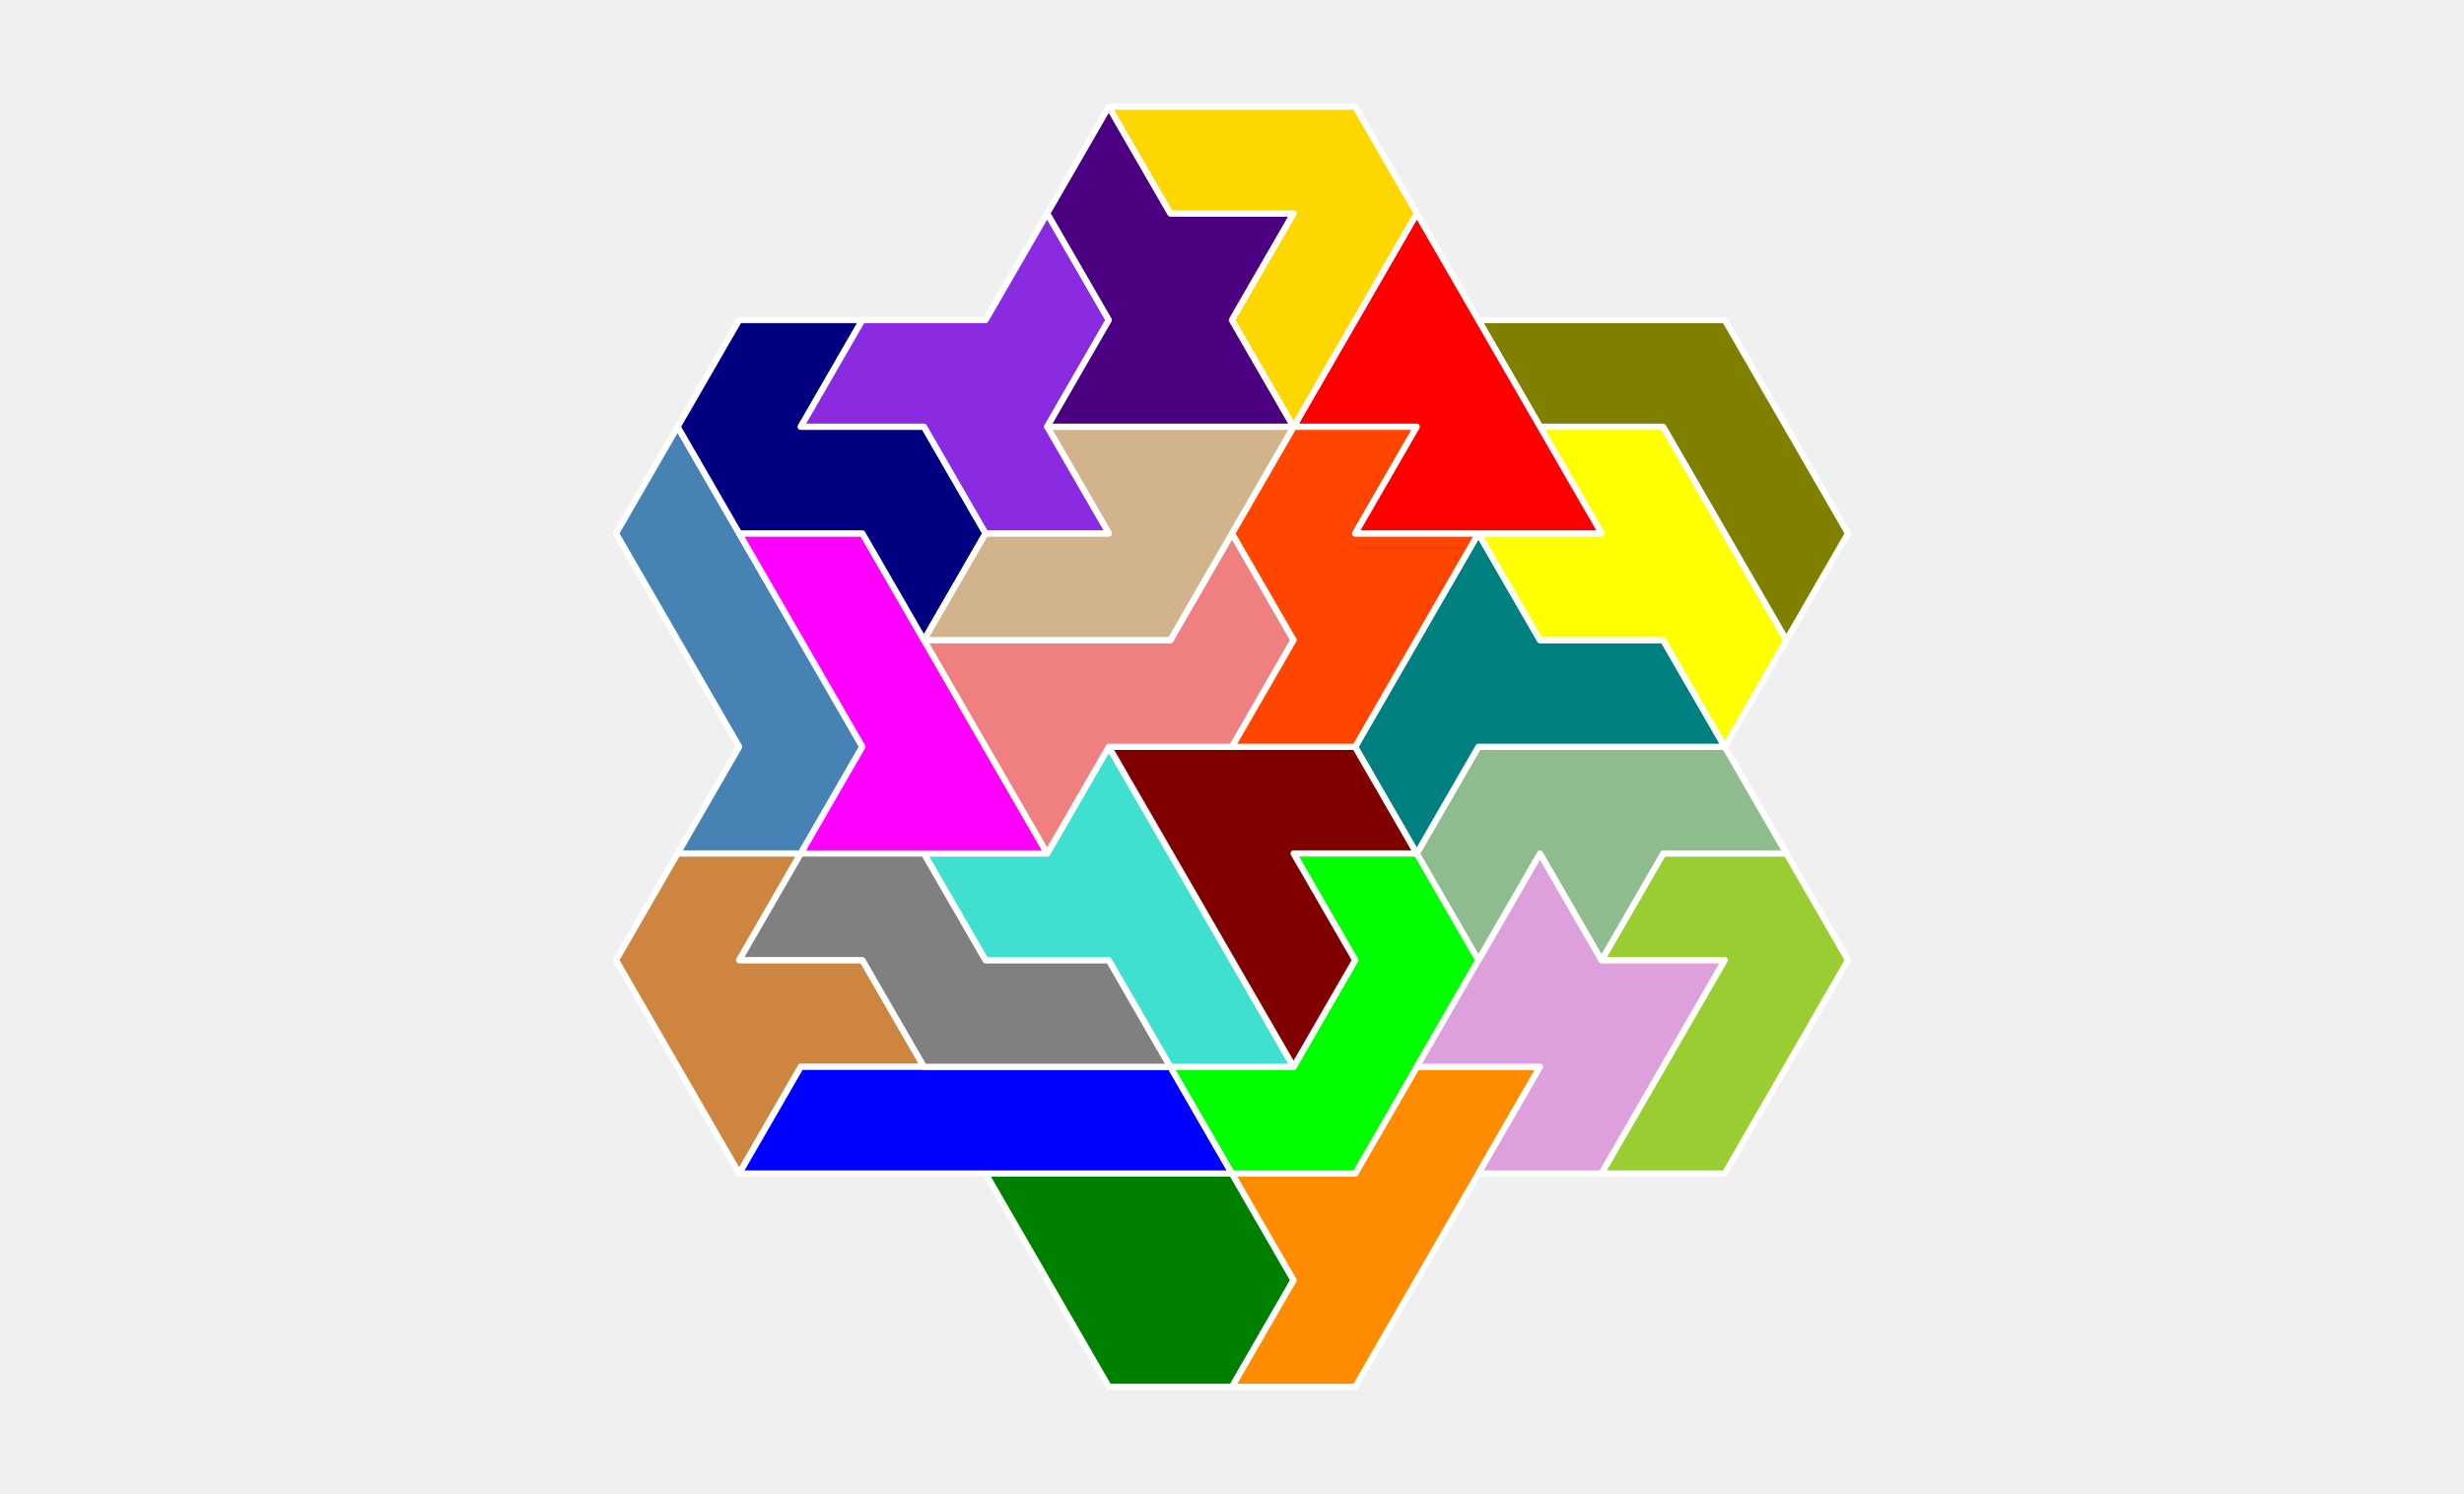
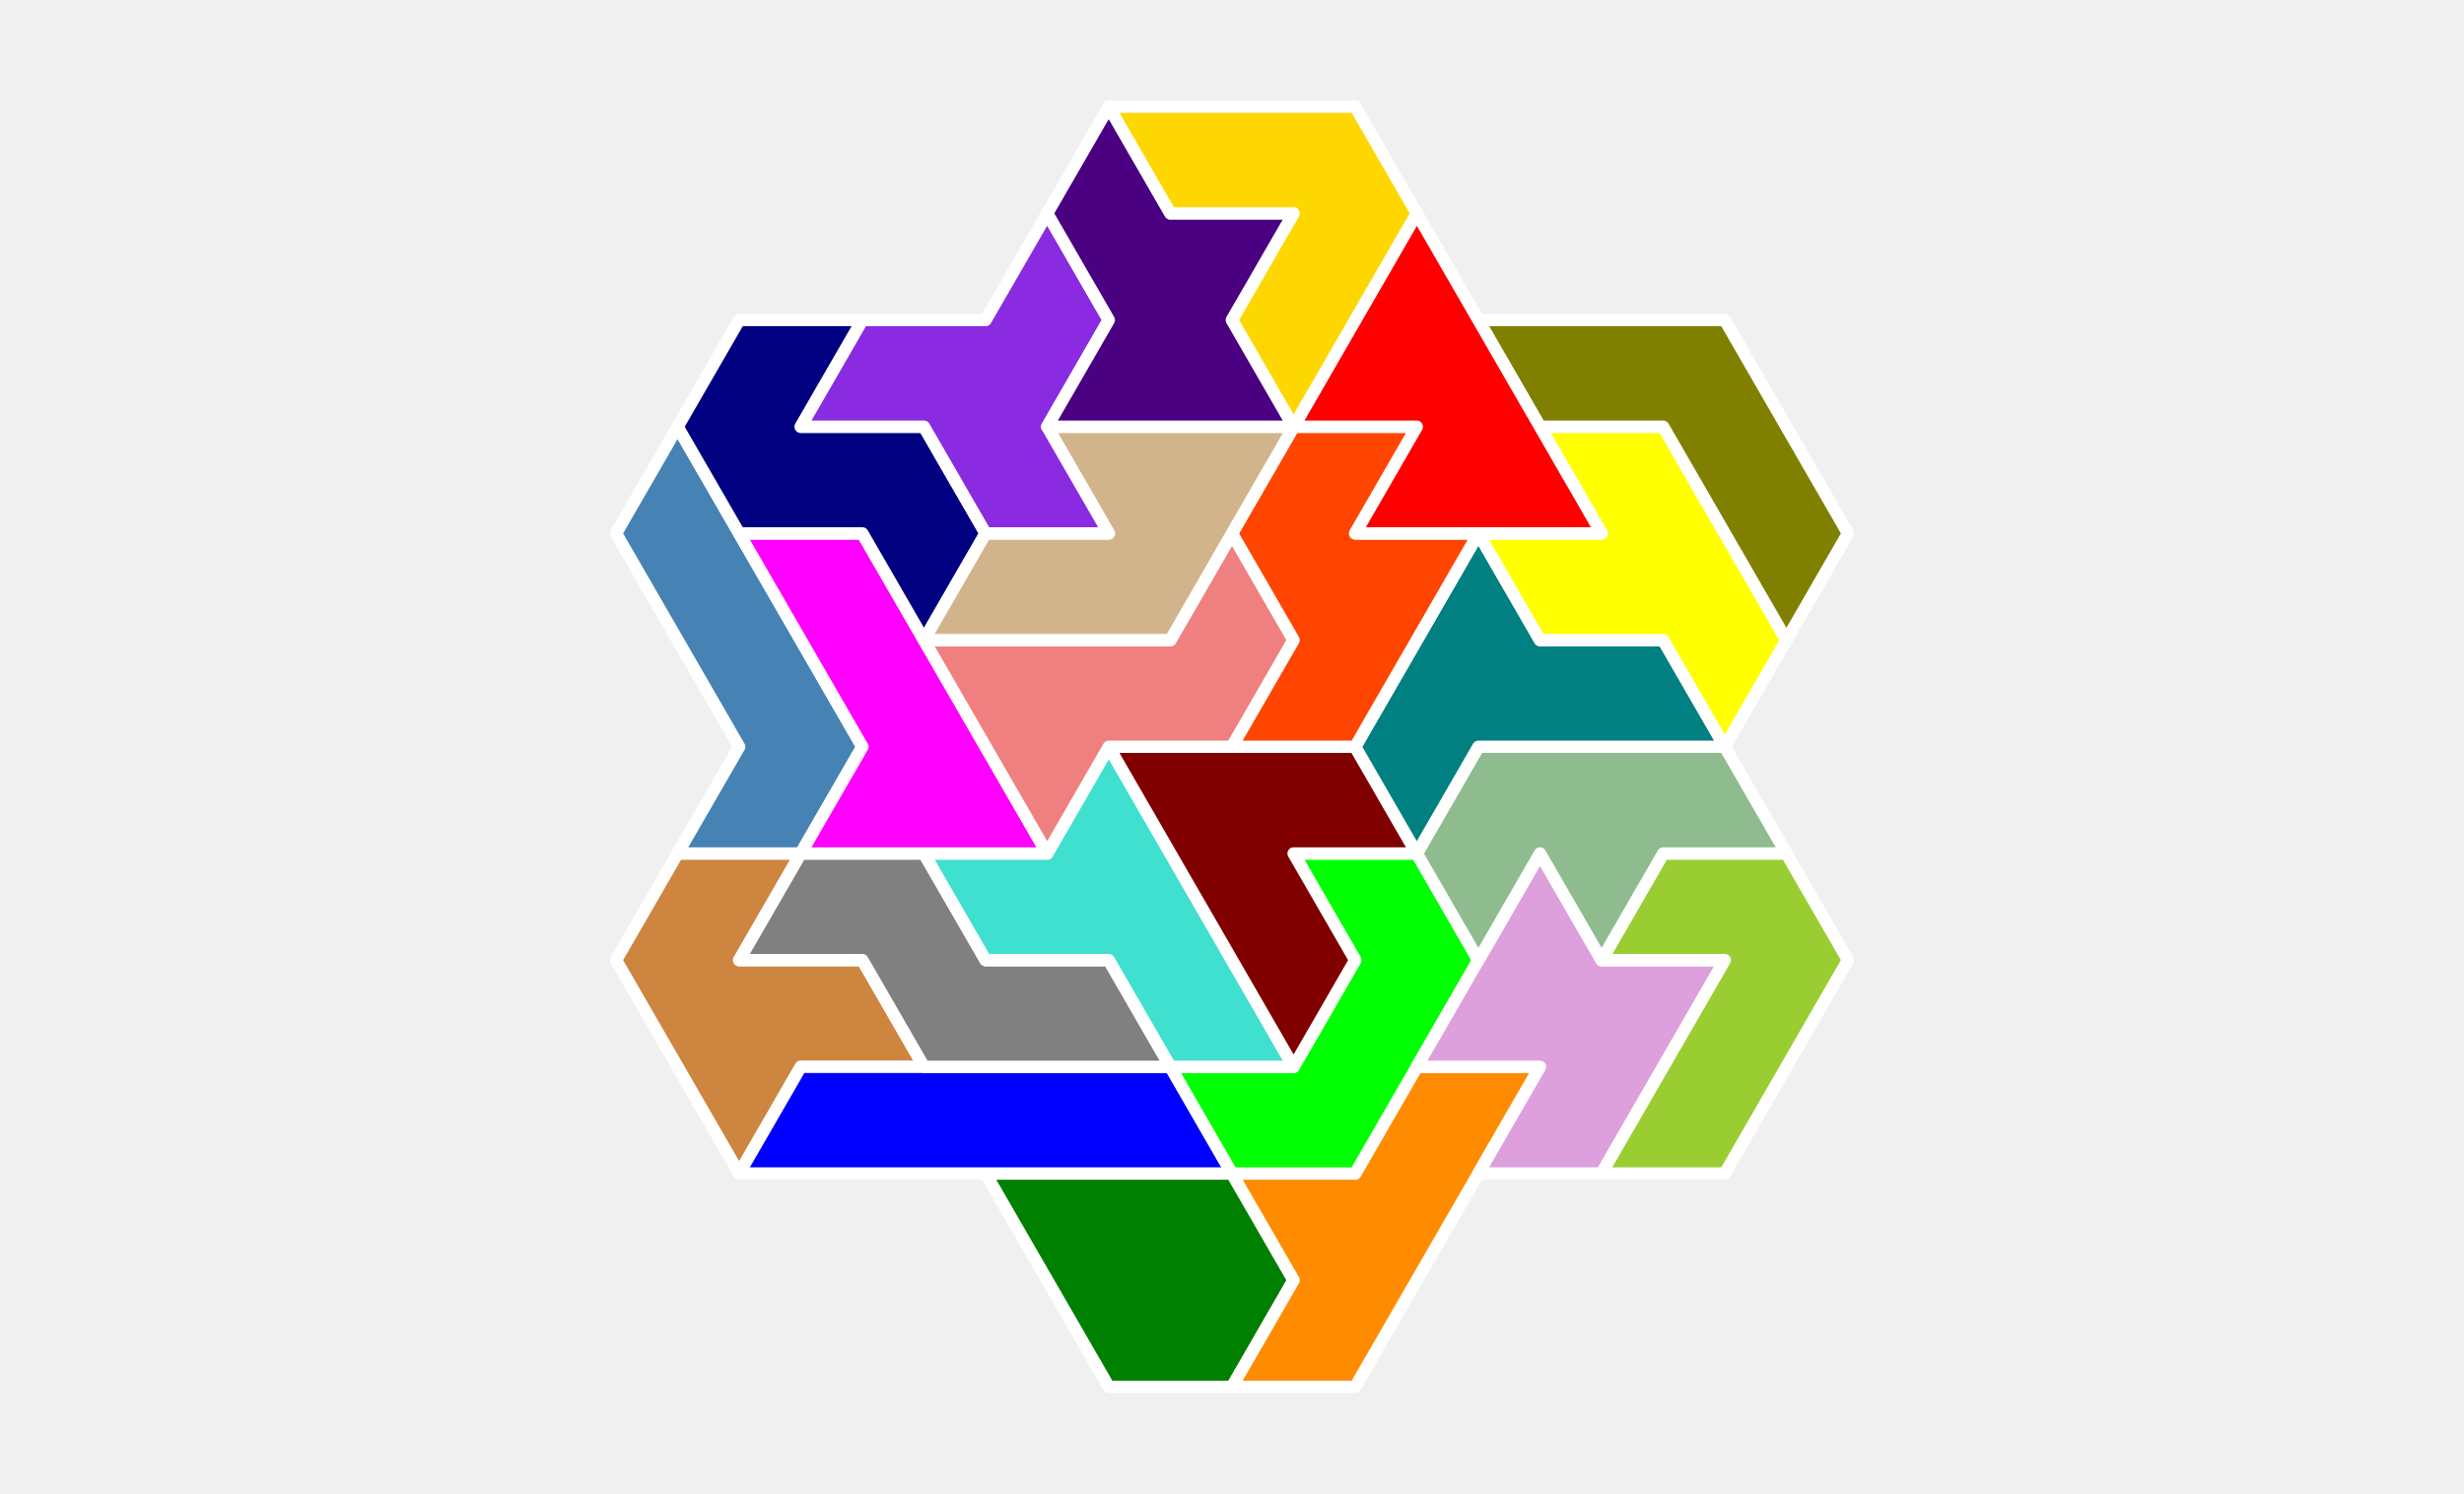
<svg xmlns="http://www.w3.org/2000/svg" width="200.0" height="121.244" viewBox="0 0 200.0 121.244">
  <g>
-     <polygon fill="green" stroke="white" stroke-width="0.5" stroke-linejoin="round" points="85.000,103.923 90.000,112.583 100.000,112.583 105.000,103.923 100.000,95.263 80.000,95.263">
+     <polygon fill="green" stroke="white" stroke-width="1" stroke-linejoin="round" points="85.000,103.923 90.000,112.583 100.000,112.583 105.000,103.923 100.000,95.263 80.000,95.263">
</polygon>
-     <polygon fill="darkorange" stroke="white" stroke-width="0.5" stroke-linejoin="round" points="100.000,112.583 110.000,112.583 125.000,86.603 115.000,86.603 110.000,95.263 100.000,95.263 105.000,103.923">
+     <polygon fill="darkorange" stroke="white" stroke-width="1" stroke-linejoin="round" points="100.000,112.583 110.000,112.583 125.000,86.603 115.000,86.603 110.000,95.263 100.000,95.263 105.000,103.923">
</polygon>
-     <polygon fill="peru" stroke="white" stroke-width="0.5" stroke-linejoin="round" points="55.000,86.603 60.000,95.263 65.000,86.603 75.000,86.603 70.000,77.942 60.000,77.942 65.000,69.282 55.000,69.282 50.000,77.942">
+     <polygon fill="peru" stroke="white" stroke-width="1" stroke-linejoin="round" points="55.000,86.603 60.000,95.263 65.000,86.603 75.000,86.603 70.000,77.942 60.000,77.942 65.000,69.282 55.000,69.282 50.000,77.942">
</polygon>
-     <polygon fill="blue" stroke="white" stroke-width="0.5" stroke-linejoin="round" points="60.000,95.263 100.000,95.263 95.000,86.603 65.000,86.603">
+     <polygon fill="blue" stroke="white" stroke-width="1" stroke-linejoin="round" points="60.000,95.263 100.000,95.263 95.000,86.603 65.000,86.603">
</polygon>
-     <polygon fill="lime" stroke="white" stroke-width="0.5" stroke-linejoin="round" points="95.000,86.603 100.000,95.263 110.000,95.263 120.000,77.942 115.000,69.282 105.000,69.282 110.000,77.942 105.000,86.603">
+     <polygon fill="lime" stroke="white" stroke-width="1" stroke-linejoin="round" points="95.000,86.603 100.000,95.263 110.000,95.263 120.000,77.942 115.000,69.282 105.000,69.282 110.000,77.942 105.000,86.603">
</polygon>
-     <polygon fill="plum" stroke="white" stroke-width="0.5" stroke-linejoin="round" points="120.000,95.263 130.000,95.263 140.000,77.942 130.000,77.942 125.000,69.282 115.000,86.603 125.000,86.603">
+     <polygon fill="plum" stroke="white" stroke-width="1" stroke-linejoin="round" points="120.000,95.263 130.000,95.263 140.000,77.942 130.000,77.942 125.000,69.282 115.000,86.603 125.000,86.603">
</polygon>
-     <polygon fill="yellowgreen" stroke="white" stroke-width="0.5" stroke-linejoin="round" points="130.000,95.263 140.000,95.263 150.000,77.942 145.000,69.282 135.000,69.282 130.000,77.942 140.000,77.942">
+     <polygon fill="yellowgreen" stroke="white" stroke-width="1" stroke-linejoin="round" points="130.000,95.263 140.000,95.263 150.000,77.942 145.000,69.282 135.000,69.282 130.000,77.942 140.000,77.942">
</polygon>
-     <polygon fill="gray" stroke="white" stroke-width="0.5" stroke-linejoin="round" points="70.000,77.942 75.000,86.603 95.000,86.603 90.000,77.942 80.000,77.942 75.000,69.282 65.000,69.282 60.000,77.942">
+     <polygon fill="gray" stroke="white" stroke-width="1" stroke-linejoin="round" points="70.000,77.942 75.000,86.603 95.000,86.603 90.000,77.942 80.000,77.942 75.000,69.282 65.000,69.282 60.000,77.942">
</polygon>
-     <polygon fill="turquoise" stroke="white" stroke-width="0.5" stroke-linejoin="round" points="90.000,77.942 95.000,86.603 105.000,86.603 90.000,60.622 85.000,69.282 75.000,69.282 80.000,77.942">
+     <polygon fill="turquoise" stroke="white" stroke-width="1" stroke-linejoin="round" points="90.000,77.942 95.000,86.603 105.000,86.603 90.000,60.622 85.000,69.282 75.000,69.282 80.000,77.942">
</polygon>
-     <polygon fill="maroon" stroke="white" stroke-width="0.5" stroke-linejoin="round" points="100.000,77.942 105.000,86.603 110.000,77.942 105.000,69.282 115.000,69.282 110.000,60.622 90.000,60.622">
+     <polygon fill="maroon" stroke="white" stroke-width="1" stroke-linejoin="round" points="100.000,77.942 105.000,86.603 110.000,77.942 105.000,69.282 115.000,69.282 110.000,60.622 90.000,60.622">
</polygon>
-     <polygon fill="darkseagreen" stroke="white" stroke-width="0.5" stroke-linejoin="round" points="115.000,69.282 120.000,77.942 125.000,69.282 130.000,77.942 135.000,69.282 145.000,69.282 140.000,60.622 120.000,60.622">
+     <polygon fill="darkseagreen" stroke="white" stroke-width="1" stroke-linejoin="round" points="115.000,69.282 120.000,77.942 125.000,69.282 130.000,77.942 135.000,69.282 145.000,69.282 140.000,60.622 120.000,60.622">
</polygon>
-     <polygon fill="steelblue" stroke="white" stroke-width="0.5" stroke-linejoin="round" points="55.000,69.282 65.000,69.282 70.000,60.622 55.000,34.641 50.000,43.301 60.000,60.622">
+     <polygon fill="steelblue" stroke="white" stroke-width="1" stroke-linejoin="round" points="55.000,69.282 65.000,69.282 70.000,60.622 55.000,34.641 50.000,43.301 60.000,60.622">
</polygon>
-     <polygon fill="magenta" stroke="white" stroke-width="0.5" stroke-linejoin="round" points="65.000,69.282 85.000,69.282 70.000,43.301 60.000,43.301 70.000,60.622">
+     <polygon fill="magenta" stroke="white" stroke-width="1" stroke-linejoin="round" points="65.000,69.282 85.000,69.282 70.000,43.301 60.000,43.301 70.000,60.622">
</polygon>
-     <polygon fill="lightcoral" stroke="white" stroke-width="0.5" stroke-linejoin="round" points="80.000,60.622 85.000,69.282 90.000,60.622 100.000,60.622 105.000,51.962 100.000,43.301 95.000,51.962 75.000,51.962">
+     <polygon fill="lightcoral" stroke="white" stroke-width="1" stroke-linejoin="round" points="80.000,60.622 85.000,69.282 90.000,60.622 100.000,60.622 105.000,51.962 100.000,43.301 95.000,51.962 75.000,51.962">
</polygon>
-     <polygon fill="teal" stroke="white" stroke-width="0.5" stroke-linejoin="round" points="110.000,60.622 115.000,69.282 120.000,60.622 140.000,60.622 135.000,51.962 125.000,51.962 120.000,43.301">
+     <polygon fill="teal" stroke="white" stroke-width="1" stroke-linejoin="round" points="110.000,60.622 115.000,69.282 120.000,60.622 140.000,60.622 135.000,51.962 125.000,51.962 120.000,43.301">
</polygon>
-     <polygon fill="orangered" stroke="white" stroke-width="0.5" stroke-linejoin="round" points="100.000,60.622 110.000,60.622 120.000,43.301 110.000,43.301 115.000,34.641 105.000,34.641 100.000,43.301 105.000,51.962">
+     <polygon fill="orangered" stroke="white" stroke-width="1" stroke-linejoin="round" points="100.000,60.622 110.000,60.622 120.000,43.301 110.000,43.301 115.000,34.641 105.000,34.641 100.000,43.301 105.000,51.962">
</polygon>
-     <polygon fill="yellow" stroke="white" stroke-width="0.5" stroke-linejoin="round" points="135.000,51.962 140.000,60.622 145.000,51.962 135.000,34.641 125.000,34.641 130.000,43.301 120.000,43.301 125.000,51.962">
+     <polygon fill="yellow" stroke="white" stroke-width="1" stroke-linejoin="round" points="135.000,51.962 140.000,60.622 145.000,51.962 135.000,34.641 125.000,34.641 130.000,43.301 120.000,43.301 125.000,51.962">
</polygon>
-     <polygon fill="navy" stroke="white" stroke-width="0.5" stroke-linejoin="round" points="70.000,43.301 75.000,51.962 80.000,43.301 75.000,34.641 65.000,34.641 70.000,25.981 60.000,25.981 55.000,34.641 60.000,43.301">
+     <polygon fill="navy" stroke="white" stroke-width="1" stroke-linejoin="round" points="70.000,43.301 75.000,51.962 80.000,43.301 75.000,34.641 65.000,34.641 70.000,25.981 60.000,25.981 55.000,34.641 60.000,43.301">
</polygon>
-     <polygon fill="tan" stroke="white" stroke-width="0.5" stroke-linejoin="round" points="75.000,51.962 95.000,51.962 105.000,34.641 85.000,34.641 90.000,43.301 80.000,43.301">
+     <polygon fill="tan" stroke="white" stroke-width="1" stroke-linejoin="round" points="75.000,51.962 95.000,51.962 105.000,34.641 85.000,34.641 90.000,43.301 80.000,43.301">
</polygon>
-     <polygon fill="olive" stroke="white" stroke-width="0.5" stroke-linejoin="round" points="140.000,43.301 145.000,51.962 150.000,43.301 140.000,25.981 120.000,25.981 125.000,34.641 135.000,34.641">
+     <polygon fill="olive" stroke="white" stroke-width="1" stroke-linejoin="round" points="140.000,43.301 145.000,51.962 150.000,43.301 140.000,25.981 120.000,25.981 125.000,34.641 135.000,34.641">
</polygon>
-     <polygon fill="blueviolet" stroke="white" stroke-width="0.5" stroke-linejoin="round" points="75.000,34.641 80.000,43.301 90.000,43.301 85.000,34.641 90.000,25.981 85.000,17.321 80.000,25.981 70.000,25.981 65.000,34.641">
+     <polygon fill="blueviolet" stroke="white" stroke-width="1" stroke-linejoin="round" points="75.000,34.641 80.000,43.301 90.000,43.301 85.000,34.641 90.000,25.981 85.000,17.321 80.000,25.981 70.000,25.981 65.000,34.641">
</polygon>
-     <polygon fill="red" stroke="white" stroke-width="0.5" stroke-linejoin="round" points="110.000,43.301 130.000,43.301 115.000,17.321 105.000,34.641 115.000,34.641">
+     <polygon fill="red" stroke="white" stroke-width="1" stroke-linejoin="round" points="110.000,43.301 130.000,43.301 115.000,17.321 105.000,34.641 115.000,34.641">
</polygon>
-     <polygon fill="indigo" stroke="white" stroke-width="0.5" stroke-linejoin="round" points="85.000,34.641 105.000,34.641 100.000,25.981 105.000,17.321 95.000,17.321 90.000,8.660 85.000,17.321 90.000,25.981">
+     <polygon fill="indigo" stroke="white" stroke-width="1" stroke-linejoin="round" points="85.000,34.641 105.000,34.641 100.000,25.981 105.000,17.321 95.000,17.321 90.000,8.660 85.000,17.321 90.000,25.981">
</polygon>
-     <polygon fill="gold" stroke="white" stroke-width="0.5" stroke-linejoin="round" points="100.000,25.981 105.000,34.641 115.000,17.321 110.000,8.660 90.000,8.660 95.000,17.321 105.000,17.321">
+     <polygon fill="gold" stroke="white" stroke-width="1" stroke-linejoin="round" points="100.000,25.981 105.000,34.641 115.000,17.321 110.000,8.660 90.000,8.660 95.000,17.321 105.000,17.321">
</polygon>
  </g>
</svg>
